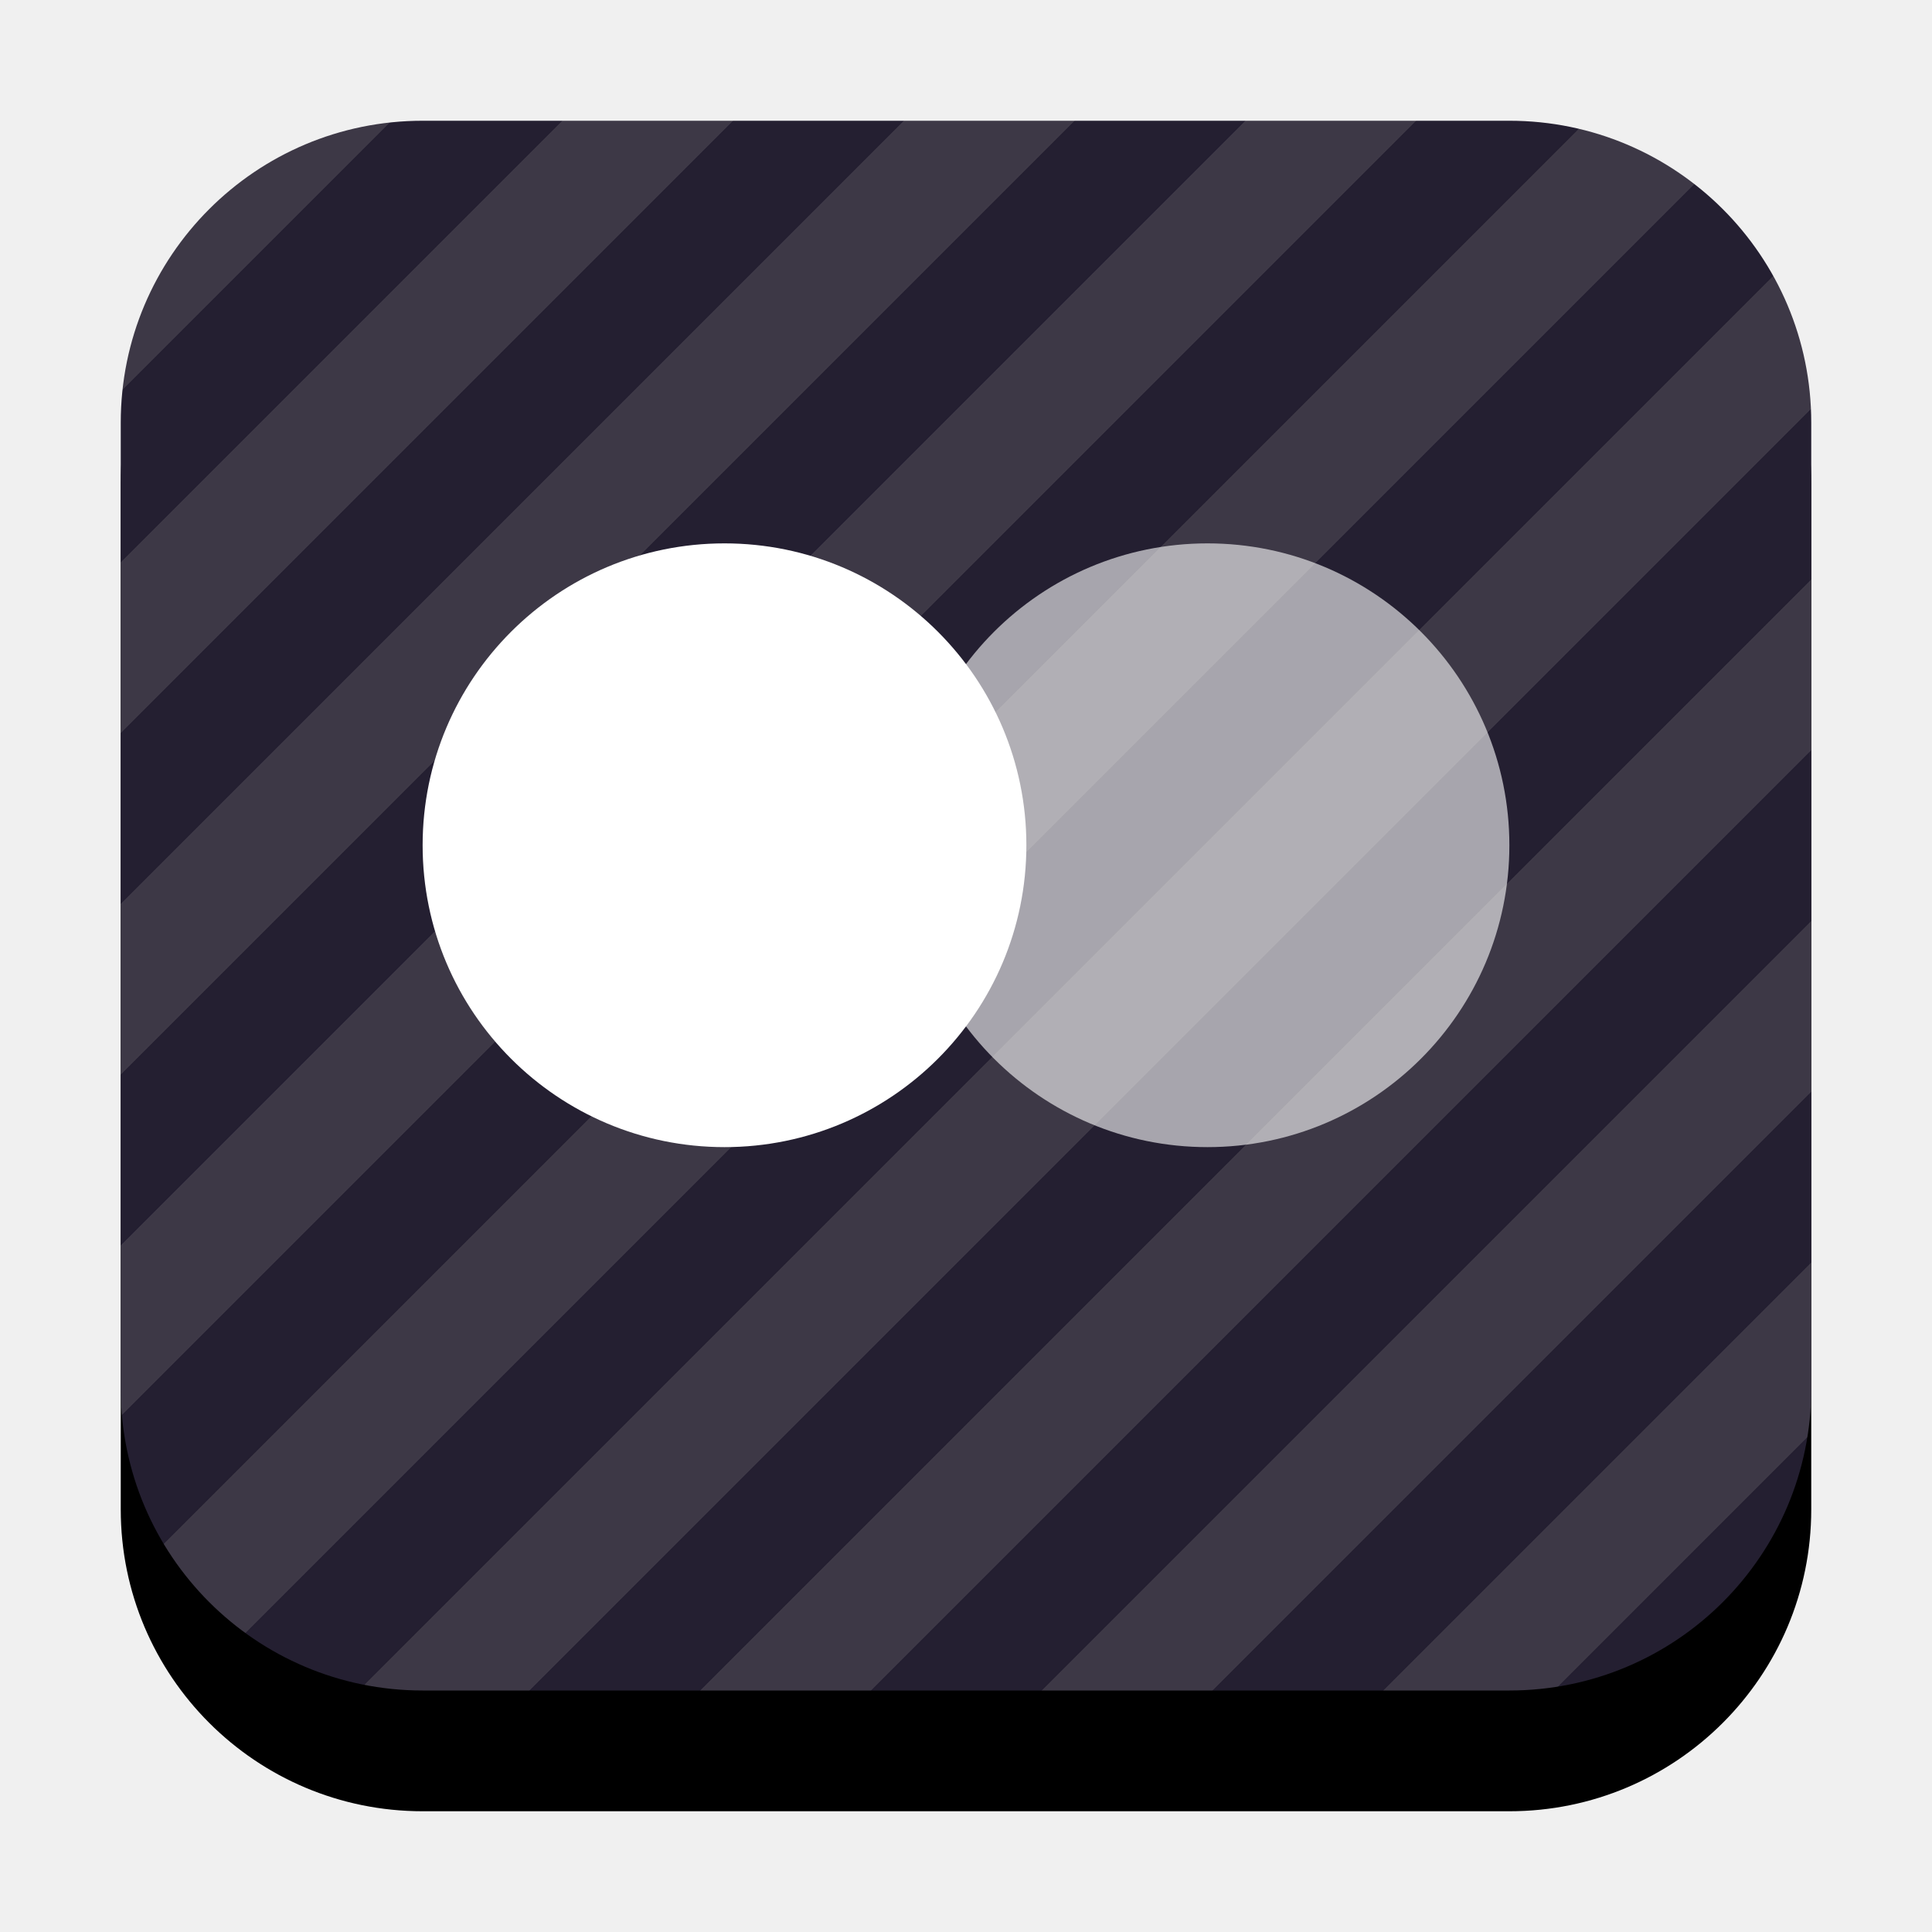
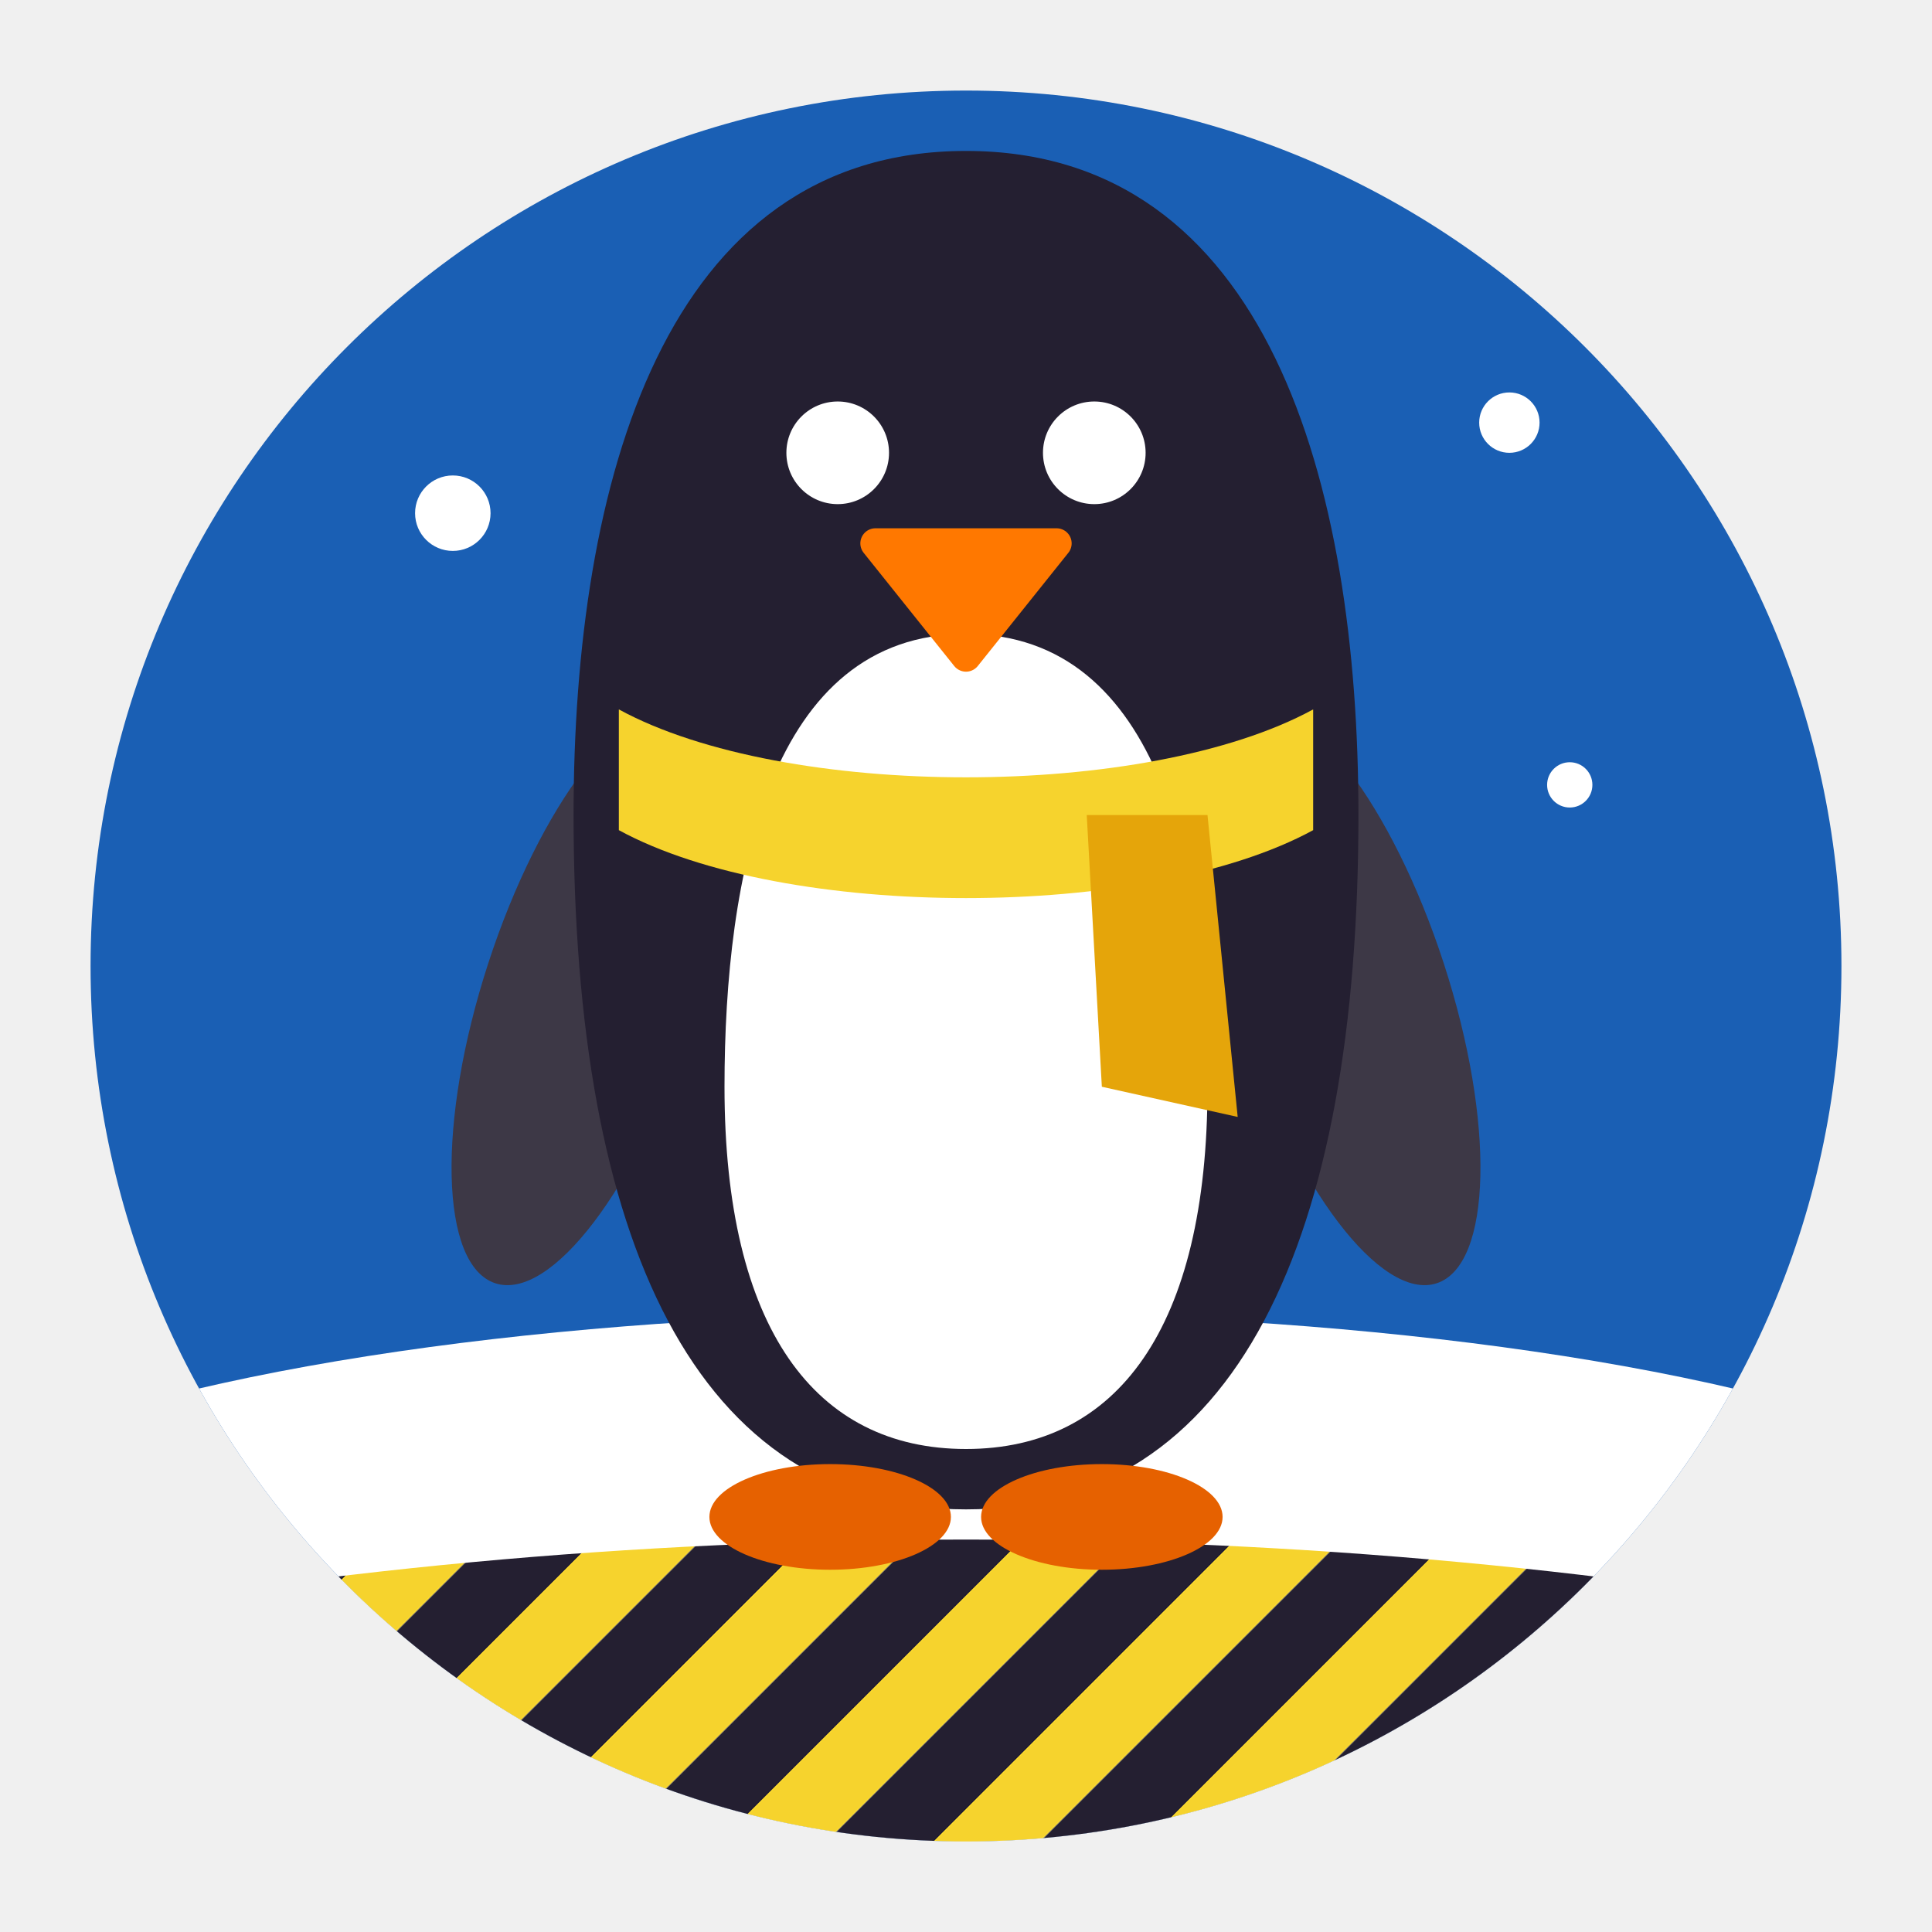
<svg xmlns="http://www.w3.org/2000/svg" width="128" height="128" viewBox="0 0 128 128">
  <defs>
-     <pattern id="stripes" width="16" height="16" patternUnits="userSpaceOnUse" patternTransform="rotate(45)">
-       <rect width="8" height="16" fill="#3d3846" />
-       <rect x="8" width="8" height="16" fill="#241f31" />
+     <clipPath id="badge">
+       <circle cx="64" cy="64" r="58" />
+     </clipPath>
+     <pattern id="devel-stripes" width="10" height="10" patternUnits="userSpaceOnUse" patternTransform="rotate(45)">
+       <rect width="5" height="10" fill="#f6d32d" />
+       <rect x="5" width="5" height="10" fill="#241f31" />
    </pattern>
  </defs>
-   <rect x="8" y="12" width="112" height="108" rx="20" fill="#000000" />
-   <rect x="8" y="8" width="112" height="104" rx="20" fill="url(#stripes)" />
-   <circle cx="48" cy="56" r="20" fill="#ffffff" />
-   <circle cx="80" cy="56" r="20" fill="#ffffff" fill-opacity="0.6" />
+   <circle cx="64" cy="64" r="58" fill="#1a5fb4" />
+   <g clip-path="url(#badge)">
+     <circle cx="30" cy="34" r="2.5" fill="#ffffff" />
+     <circle cx="100" cy="28" r="2" fill="#ffffff" />
+     <circle cx="104" cy="52" r="1.5" fill="#ffffff" />
+     <path d="M 0,96 C 30,84 98,84 128,96 L 128,128 L 0,128 Z" fill="#ffffff" />
+     <path d="M 0,108 C 40,100 88,100 128,108 L 128,128 L 0,128 Z" fill="url(#devel-stripes)" />
+   </g>
+   <ellipse cx="39" cy="66" rx="7" ry="20" transform="rotate(18 39 66)" fill="#3d3846" />
+   <ellipse cx="89" cy="66" rx="7" ry="20" transform="rotate(-18 89 66)" fill="#3d3846" />
+   <path d="M 64,10 C 84,10 90,32 90,54 C 90,82 82,100 64,100 C 46,100 38,82 38,54 C 38,32 44,10 64,10 Z" fill="#241f31" />
+   <path d="M 64,42 C 77,42 80,58 80,72 C 80,88 74,96 64,96 C 54,96 48,88 48,72 C 48,58 51,42 64,42 Z" fill="#ffffff" />
+   <circle cx="55.5" cy="30" r="3.4" fill="#ffffff" />
+   <circle cx="72.5" cy="30" r="3.4" fill="#ffffff" />
+   <path d="M 58,36 L 70,36 L 64,43.5 Z" fill="#ff7800" stroke="#ff7800" stroke-width="2" stroke-linejoin="round" />
+   <path d="M 41,47 C 52,53 76,53 87,47 L 87,55 C 76,61 52,61 41,55 Z" fill="#f6d32d" />
+   <path d="M 72,54 L 80,54 L 82,74 L 73,72 Z" fill="#e5a50a" />
+   <ellipse cx="55" cy="100.5" rx="8" ry="3.5" fill="#e66100" />
+   <ellipse cx="73" cy="100.5" rx="8" ry="3.5" fill="#e66100" />
</svg>
